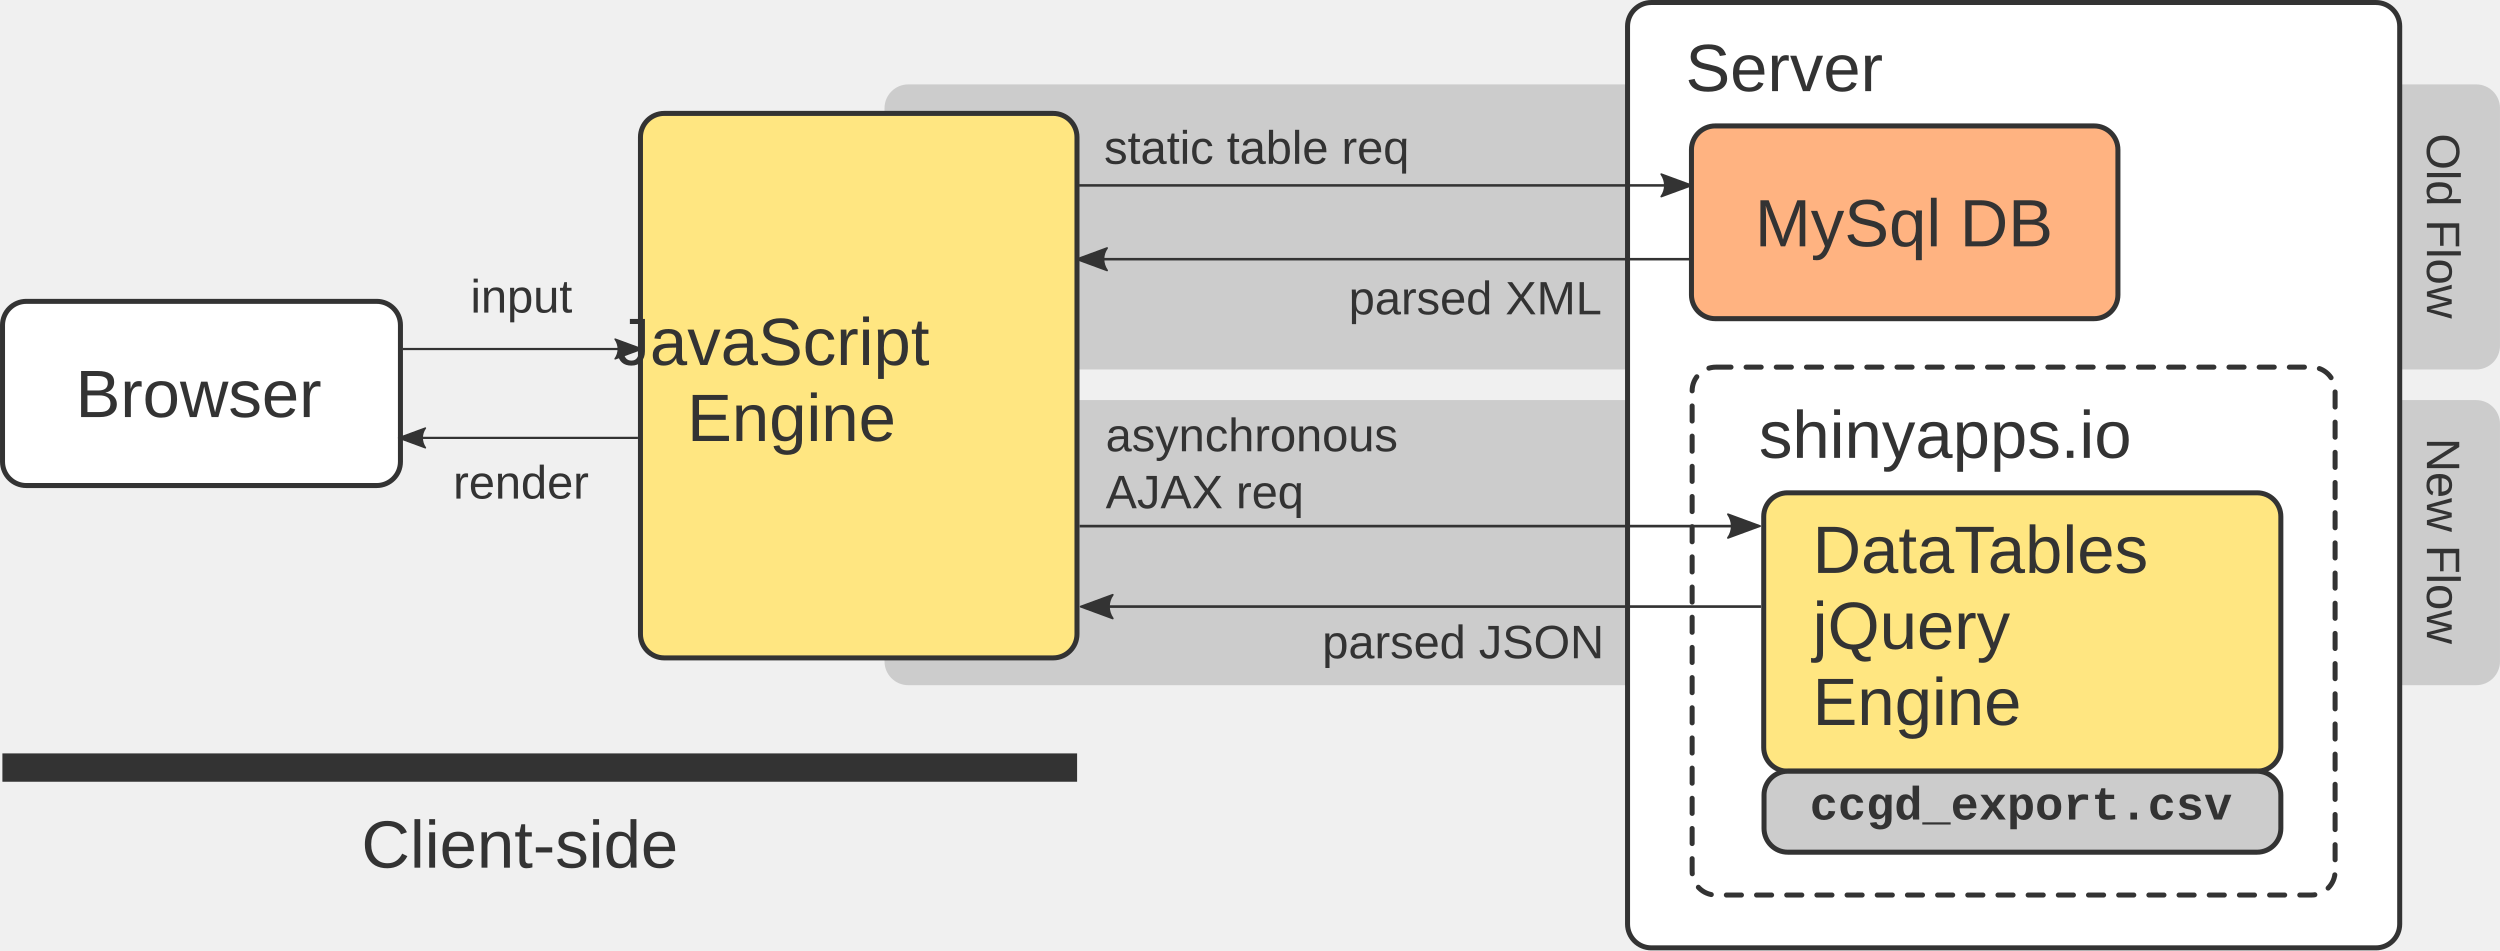
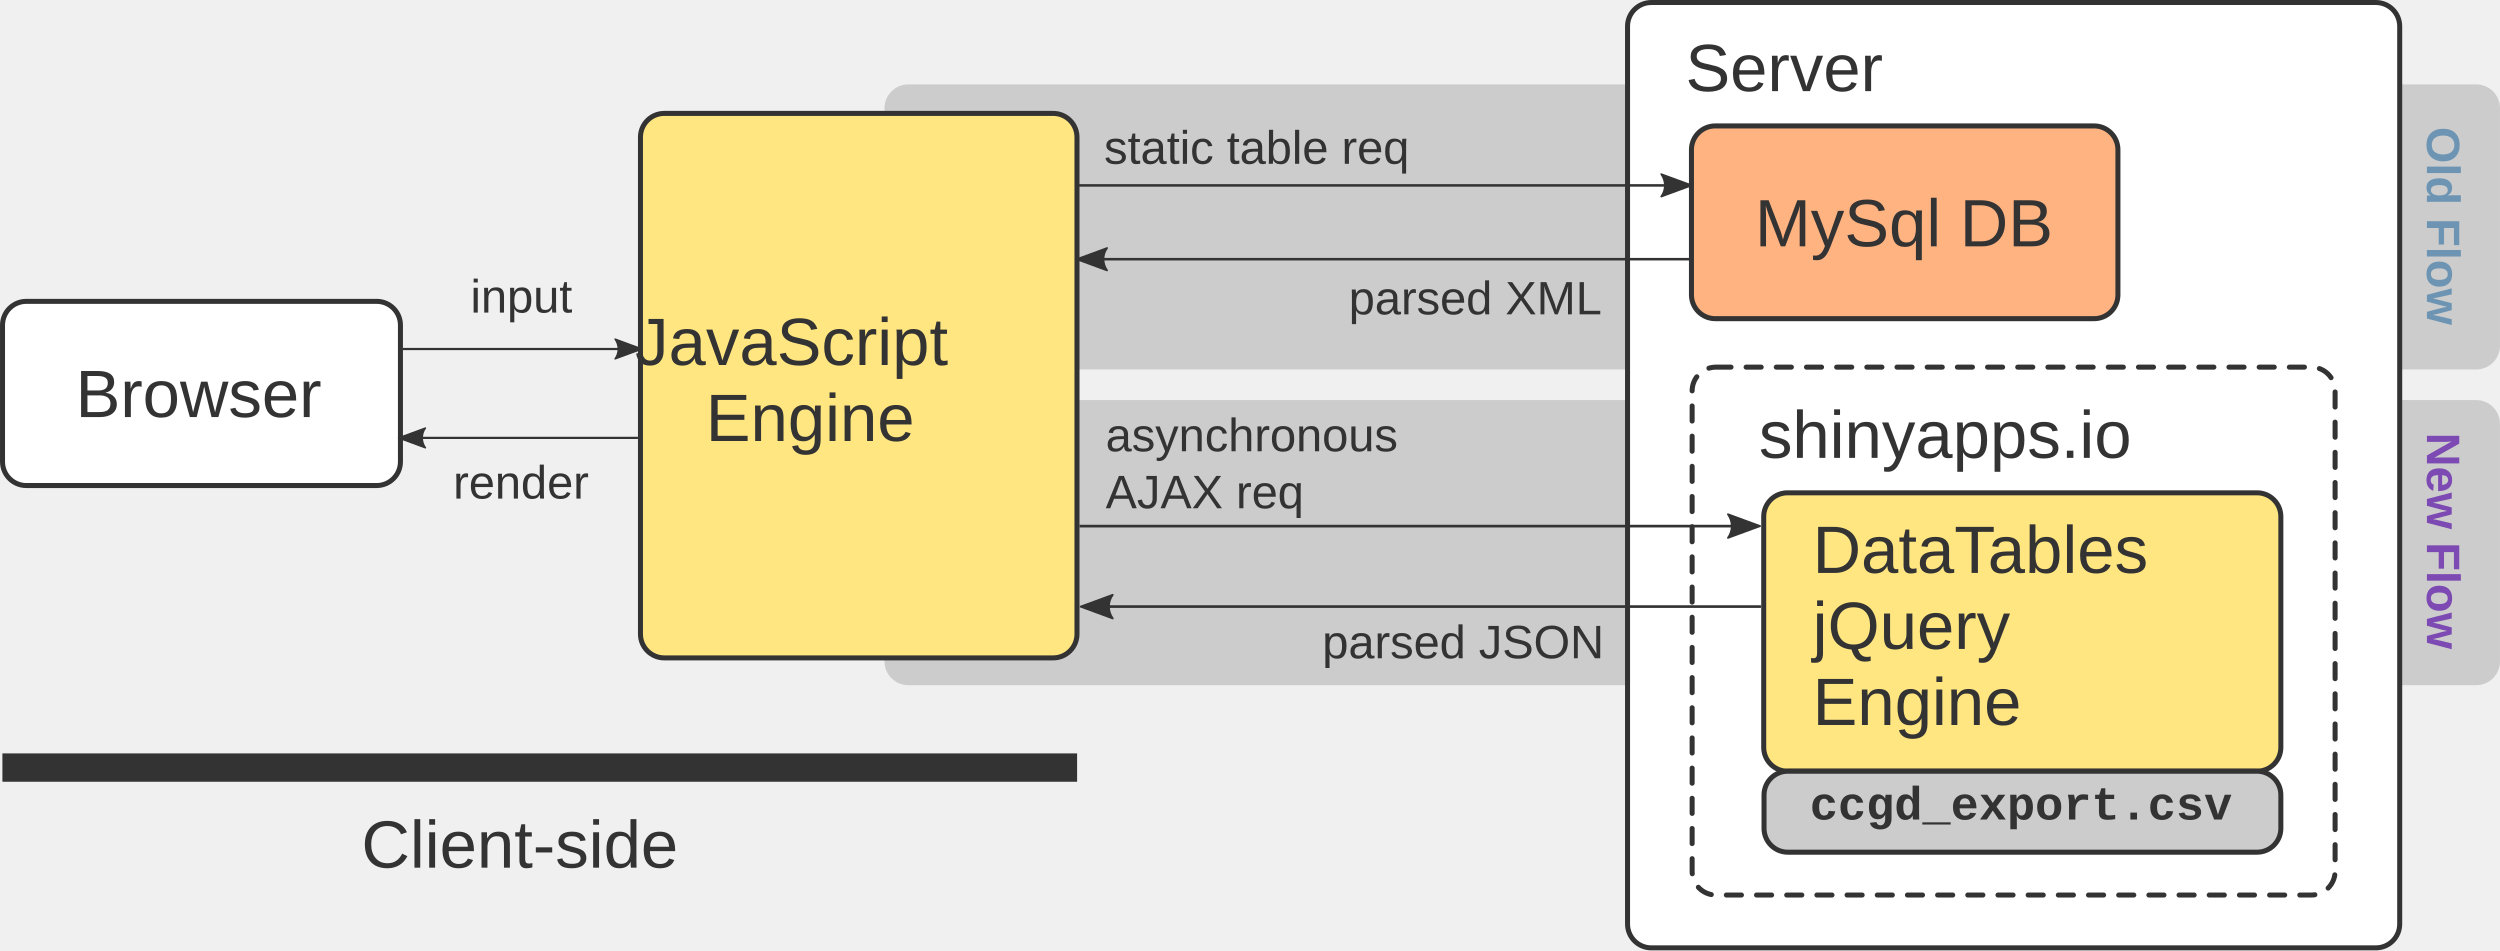
<svg xmlns="http://www.w3.org/2000/svg" width="999.964" height="380.132" viewBox="0 0 264.574 100.577" version="1.1" id="svg8">
  <defs id="defs2">
    <marker style="overflow:visible" id="marker7822" refX="0" refY="0" orient="auto">
      <path transform="matrix(-1.1,0,0,-1.1,-1.1,0)" d="M 8.719,4.034 -2.207,0.016 8.719,-4.002 c -1.745,2.372 -1.735,5.617 -6e-7,8.035 z" style="fill:#333333;fill-opacity:1;fill-rule:evenodd;stroke:#333333;stroke-width:0.625;stroke-linejoin:round;stroke-opacity:1" id="path7820" />
    </marker>
    <marker orient="auto" refY="0" refX="0" id="marker16245" style="overflow:visible">
      <path id="path16243" style="fill:#333333;fill-opacity:1;fill-rule:evenodd;stroke:#333333;stroke-width:0.625;stroke-linejoin:round;stroke-opacity:1" d="M 8.719,4.034 -2.207,0.016 8.719,-4.002 c -1.745,2.372 -1.735,5.617 -6e-7,8.035 z" transform="matrix(-1.1,0,0,-1.1,-1.1,0)" />
    </marker>
    <marker style="overflow:visible" id="marker14705" refX="0" refY="0" orient="auto">
      <path transform="matrix(1.1,0,0,1.1,1.1,0)" d="M 8.719,4.034 -2.207,0.016 8.719,-4.002 c -1.745,2.372 -1.735,5.617 -6e-7,8.035 z" style="fill:#333333;fill-opacity:1;fill-rule:evenodd;stroke:#333333;stroke-width:0.625;stroke-linejoin:round;stroke-opacity:1" id="path14703" />
    </marker>
    <marker style="overflow:visible" id="marker10317" refX="0" refY="0" orient="auto">
      <path transform="matrix(-1.1,0,0,-1.1,-1.1,0)" d="M 8.719,4.034 -2.207,0.016 8.719,-4.002 c -1.745,2.372 -1.735,5.617 -6e-7,8.035 z" style="fill:#000000;fill-opacity:1;fill-rule:evenodd;stroke:#000000;stroke-width:0.625;stroke-linejoin:round;stroke-opacity:1" id="path10315" />
    </marker>
    <marker orient="auto" refY="0" refX="0" id="marker7410" style="overflow:visible">
      <path id="path7408" style="fill:#333333;fill-opacity:1;fill-rule:evenodd;stroke:#333333;stroke-width:0.625;stroke-linejoin:round;stroke-opacity:1" d="M 8.719,4.034 -2.207,0.016 8.719,-4.002 c -1.745,2.372 -1.735,5.617 -6e-7,8.035 z" transform="matrix(1.1,0,0,1.1,1.1,0)" />
    </marker>
    <marker style="overflow:visible" id="marker7381" refX="0" refY="0" orient="auto">
      <path transform="matrix(-1.1,0,0,-1.1,-1.1,0)" d="M 8.719,4.034 -2.207,0.016 8.719,-4.002 c -1.745,2.372 -1.735,5.617 -6e-7,8.035 z" style="fill:#000000;fill-opacity:1;fill-rule:evenodd;stroke:#000000;stroke-width:0.625;stroke-linejoin:round;stroke-opacity:1" id="path7379" />
    </marker>
    <marker style="overflow:visible" id="marker7257" refX="0" refY="0" orient="auto">
      <path transform="matrix(-1.1,0,0,-1.1,-1.1,0)" d="M 8.719,4.034 -2.207,0.016 8.719,-4.002 c -1.745,2.372 -1.735,5.617 -6e-7,8.035 z" style="fill:#333333;fill-opacity:1;fill-rule:evenodd;stroke:#333333;stroke-width:0.625;stroke-linejoin:round;stroke-opacity:1" id="path7255" />
    </marker>
    <marker style="overflow:visible" id="marker7139" refX="0" refY="0" orient="auto">
      <path transform="matrix(-1.1,0,0,-1.1,-1.1,0)" d="M 8.719,4.034 -2.207,0.016 8.719,-4.002 c -1.745,2.372 -1.735,5.617 -6e-7,8.035 z" style="fill:#333333;fill-opacity:1;fill-rule:evenodd;stroke:#333333;stroke-width:0.625;stroke-linejoin:round;stroke-opacity:1" id="path7137" />
    </marker>
    <marker orient="auto" refY="0" refX="0" id="marker6783" style="overflow:visible">
      <path id="path6781" style="fill:#333333;fill-opacity:1;fill-rule:evenodd;stroke:#333333;stroke-width:0.625;stroke-linejoin:round;stroke-opacity:1" d="M 8.719,4.034 -2.207,0.016 8.719,-4.002 c -1.745,2.372 -1.735,5.617 -6e-7,8.035 z" transform="matrix(-1.1,0,0,-1.1,-1.1,0)" />
    </marker>
    <marker orient="auto" refY="0" refX="0" id="marker6641" style="overflow:visible">
      <path id="path6399" style="fill:#333333;fill-opacity:1;fill-rule:evenodd;stroke:#333333;stroke-width:0.625;stroke-linejoin:round;stroke-opacity:1" d="M 8.719,4.034 -2.207,0.016 8.719,-4.002 c -1.745,2.372 -1.735,5.617 -6e-7,8.035 z" transform="matrix(-1.1,0,0,-1.1,-1.1,0)" />
    </marker>
    <marker style="overflow:visible" id="marker29506" refX="0" refY="0" orient="auto">
      <path transform="matrix(-1.1,0,0,-1.1,-1.1,0)" d="M 8.719,4.034 -2.207,0.016 8.719,-4.002 c -1.745,2.372 -1.735,5.617 -6e-7,8.035 z" style="fill:#333333;fill-opacity:1;fill-rule:evenodd;stroke:#333333;stroke-width:0.625;stroke-linejoin:round;stroke-opacity:1" id="path29504" />
    </marker>
    <marker orient="auto" refY="0" refX="0" id="marker29314" style="overflow:visible">
      <path id="path29312" style="fill:#333333;fill-opacity:1;fill-rule:evenodd;stroke:#333333;stroke-width:0.625;stroke-linejoin:round;stroke-opacity:1" d="M 8.719,4.034 -2.207,0.016 8.719,-4.002 c -1.745,2.372 -1.735,5.617 -6e-7,8.035 z" transform="matrix(-1.1,0,0,-1.1,-1.1,0)" />
    </marker>
    <marker orient="auto" refY="0" refX="0" id="Arrow2Lend" style="overflow:visible">
      <path id="path23481" style="fill:#333333;fill-opacity:1;fill-rule:evenodd;stroke:#333333;stroke-width:0.625;stroke-linejoin:round;stroke-opacity:1" d="M 8.719,4.034 -2.207,0.016 8.719,-4.002 c -1.745,2.372 -1.735,5.617 -6e-7,8.035 z" transform="matrix(-1.1,0,0,-1.1,-1.1,0)" />
    </marker>
    <marker style="overflow:visible" id="marker29146" refX="0" refY="0" orient="auto">
      <path transform="matrix(1.1,0,0,1.1,1.1,0)" d="M 8.719,4.034 -2.207,0.016 8.719,-4.002 c -1.745,2.372 -1.735,5.617 -6e-7,8.035 z" style="fill:#333333;fill-opacity:1;fill-rule:evenodd;stroke:#333333;stroke-width:0.625;stroke-linejoin:round;stroke-opacity:1" id="path29144" />
    </marker>
    <marker orient="auto" refY="0" refX="0" id="marker28934" style="overflow:visible">
      <path id="path28932" style="fill:#333333;fill-opacity:1;fill-rule:evenodd;stroke:#333333;stroke-width:0.625;stroke-linejoin:round;stroke-opacity:1" d="M 8.719,4.034 -2.207,0.016 8.719,-4.002 c -1.745,2.372 -1.735,5.617 -6e-7,8.035 z" transform="matrix(1.1,0,0,1.1,1.1,0)" />
    </marker>
    <marker orient="auto" refY="0" refX="0" id="marker26726" style="overflow:visible">
      <path id="path26724" d="M 0,0 5,-5 -12.5,0 5,5 Z" style="fill:#000000;fill-opacity:1;fill-rule:evenodd;stroke:#000000;stroke-width:1pt;stroke-opacity:1" transform="matrix(-0.8,0,0,-0.8,-10,0)" />
    </marker>
    <marker orient="auto" refY="0" refX="0" id="marker23810" style="overflow:visible">
      <path id="path23808" d="M 0,0 5,-5 -12.5,0 5,5 Z" style="fill:#000000;fill-opacity:1;fill-rule:evenodd;stroke:#000000;stroke-width:1pt;stroke-opacity:1" transform="matrix(-0.8,0,0,-0.8,-10,0)" />
    </marker>
    <marker orient="auto" refY="0" refX="0" id="Arrow2Lstart" style="overflow:visible">
      <path id="path23478" style="fill:#333333;fill-opacity:1;fill-rule:evenodd;stroke:#333333;stroke-width:0.625;stroke-linejoin:round;stroke-opacity:1" d="M 8.719,4.034 -2.207,0.016 8.719,-4.002 c -1.745,2.372 -1.735,5.617 -6e-7,8.035 z" transform="matrix(1.1,0,0,1.1,1.1,0)" />
    </marker>
    <marker style="overflow:visible" id="marker2108" refX="0" refY="0" orient="auto">
      <path transform="matrix(-0.8,0,0,-0.8,-10,0)" style="fill:#333333;fill-opacity:1;fill-rule:evenodd;stroke:#333333;stroke-width:1pt;stroke-opacity:1" d="M 0,0 5,-5 -12.5,0 5,5 Z" id="path2106" />
    </marker>
    <marker style="overflow:visible" id="marker2168" refX="0" refY="0" orient="auto">
      <path transform="matrix(-0.8,0,0,-0.8,-10,0)" style="fill:#333333;fill-opacity:1;fill-rule:evenodd;stroke:#333333;stroke-width:1pt;stroke-opacity:1" d="M 0,0 5,-5 -12.5,0 5,5 Z" id="path2166" />
    </marker>
    <marker orient="auto" refY="0" refX="0" id="marker2932" style="overflow:visible">
      <path id="path2930" d="M 0,0 5,-5 -12.5,0 5,5 Z" style="fill:#333333;fill-opacity:1;fill-rule:evenodd;stroke:#333333;stroke-width:1pt;stroke-opacity:1" transform="matrix(-0.8,0,0,-0.8,-10,0)" />
    </marker>
    <marker orient="auto" refY="0" refX="0" id="marker2992" style="overflow:visible">
      <path id="path2990" d="M 0,0 5,-5 -12.5,0 5,5 Z" style="fill:#333333;fill-opacity:1;fill-rule:evenodd;stroke:#333333;stroke-width:1pt;stroke-opacity:1" transform="matrix(-0.8,0,0,-0.8,-10,0)" />
    </marker>
    <marker orient="auto" refY="0" refX="0" id="marker3446" style="overflow:visible">
      <path id="path3444" d="M 0,0 5,-5 -12.5,0 5,5 Z" style="fill:#333333;fill-opacity:1;fill-rule:evenodd;stroke:#333333;stroke-width:1pt;stroke-opacity:1" transform="matrix(-0.8,0,0,-0.8,-10,0)" />
    </marker>
    <marker orient="auto" refY="0" refX="0" id="marker23892-7" style="overflow:visible">
      <path id="path23890-7" d="M 0,0 5,-5 -12.5,0 5,5 Z" style="fill:#000000;fill-opacity:1;fill-rule:evenodd;stroke:#000000;stroke-width:1pt;stroke-opacity:1" transform="matrix(-0.8,0,0,-0.8,-10,0)" />
    </marker>
    <marker style="overflow:visible" id="marker7381-3" refX="0" refY="0" orient="auto">
      <path transform="matrix(-1.1,0,0,-1.1,-1.1,0)" d="M 8.719,4.034 -2.207,0.016 8.719,-4.002 c -1.745,2.372 -1.735,5.617 -6e-7,8.035 z" style="fill:#333333;fill-opacity:1;fill-rule:evenodd;stroke:#333333;stroke-width:0.625;stroke-linejoin:round;stroke-opacity:1" id="path7379-6" />
    </marker>
    <marker style="overflow:visible" id="marker7511-7" refX="0" refY="0" orient="auto">
      <path transform="matrix(-1.1,0,0,-1.1,-1.1,0)" d="M 8.719,4.034 -2.207,0.016 8.719,-4.002 c -1.745,2.372 -1.735,5.617 -6e-7,8.035 z" style="fill:#333333;fill-opacity:1;fill-rule:evenodd;stroke:#333333;stroke-width:0.625;stroke-linejoin:round;stroke-opacity:1" id="path7509-5" />
    </marker>
    <marker style="overflow:visible" id="marker7139-3" refX="0" refY="0" orient="auto">
      <path transform="matrix(-1.1,0,0,-1.1,-1.1,0)" d="M 8.719,4.034 -2.207,0.016 8.719,-4.002 c -1.745,2.372 -1.735,5.617 -6e-7,8.035 z" style="fill:#333333;fill-opacity:1;fill-rule:evenodd;stroke:#333333;stroke-width:0.625;stroke-linejoin:round;stroke-opacity:1" id="path7137-5" />
    </marker>
    <marker orient="auto" refY="0" refX="0" id="marker6641-6" style="overflow:visible">
      <path id="path6399-2" style="fill:#333333;fill-opacity:1;fill-rule:evenodd;stroke:#333333;stroke-width:0.625;stroke-linejoin:round;stroke-opacity:1" d="M 8.719,4.034 -2.207,0.016 8.719,-4.002 c -1.745,2.372 -1.735,5.617 -6e-7,8.035 z" transform="matrix(-1.1,0,0,-1.1,-1.1,0)" />
    </marker>
    <marker style="overflow:visible" id="marker7257-9" refX="0" refY="0" orient="auto">
      <path transform="matrix(-1.1,0,0,-1.1,-1.1,0)" d="M 8.719,4.034 -2.207,0.016 8.719,-4.002 c -1.745,2.372 -1.735,5.617 -6e-7,8.035 z" style="fill:#333333;fill-opacity:1;fill-rule:evenodd;stroke:#333333;stroke-width:0.625;stroke-linejoin:round;stroke-opacity:1" id="path7255-1" />
    </marker>
  </defs>
  <g id="layer1" transform="translate(-0.00469273,511.5293)">
-     <g id="g7334">
-       <rect ry="2.517" y="-502.598" x="93.612" height="30.171" width="170.966" id="rect29701-0" style="opacity:1;fill:#cccccc;fill-opacity:1;stroke:none;stroke-width:0.297;stroke-linecap:round;stroke-linejoin:round;stroke-miterlimit:4;stroke-dasharray:0.891, 0.891;stroke-dashoffset:0;stroke-opacity:1" />
-       <rect ry="2.517" y="-469.187" x="93.612" height="30.171" width="170.966" id="rect29701" style="opacity:1;fill:#cccccc;fill-opacity:1;stroke:none;stroke-width:0.297;stroke-linecap:round;stroke-linejoin:round;stroke-miterlimit:4;stroke-dasharray:0.891, 0.891;stroke-dashoffset:0;stroke-opacity:1" />
-       <rect ry="2.517" y="-511.263" x="172.247" height="100.045" width="81.717" id="rect29442" style="opacity:1;fill:#ffffff;fill-opacity:1;stroke:#333333;stroke-width:0.532;stroke-linecap:round;stroke-linejoin:round;stroke-miterlimit:4;stroke-dasharray:none;stroke-dashoffset:0;stroke-opacity:1" />
-       <rect ry="2.517" y="-498.202" x="179.011" height="20.397" width="45.133" id="rect27646" style="opacity:1;fill:#ffb381;fill-opacity:1;stroke:#333333;stroke-width:0.532;stroke-linecap:round;stroke-linejoin:round;stroke-miterlimit:4;stroke-dasharray:none;stroke-dashoffset:0;stroke-opacity:1" />
-       <text id="text27650" y="-485.464" x="185.732" style="font-style:normal;font-variant:normal;font-weight:normal;font-stretch:normal;font-size:7.096px;line-height:6.652px;font-family:Arial;-inkscape-font-specification:Arial;letter-spacing:0px;word-spacing:0px;fill:#333333;fill-opacity:1;stroke:none;stroke-width:0.266" xml:space="preserve">
-         <tspan style="font-style:normal;font-variant:normal;font-weight:normal;font-stretch:normal;font-size:7.096px;font-family:Arial;-inkscape-font-specification:Arial;fill:#333333;stroke-width:0.266" y="-485.464" x="185.732" id="tspan27648">MySql DB</tspan>
+     <rect style="opacity:1;fill:#cccccc;fill-opacity:1;stroke:none;stroke-width:0.297;stroke-linecap:round;stroke-linejoin:round;stroke-miterlimit:4;stroke-dasharray:0.891, 0.891;stroke-dashoffset:0;stroke-opacity:1" id="rect29701-0" width="170.966" height="30.171" x="93.612" y="-502.598" ry="2.517" />
+     <rect style="opacity:1;fill:#cccccc;fill-opacity:1;stroke:none;stroke-width:0.297;stroke-linecap:round;stroke-linejoin:round;stroke-miterlimit:4;stroke-dasharray:0.891, 0.891;stroke-dashoffset:0;stroke-opacity:1" id="rect29701" width="170.966" height="30.171" x="93.612" y="-469.187" ry="2.517" />
+     <rect style="opacity:1;fill:#ffffff;fill-opacity:1;stroke:#333333;stroke-width:0.532;stroke-linecap:round;stroke-linejoin:round;stroke-miterlimit:4;stroke-dasharray:none;stroke-dashoffset:0;stroke-opacity:1" id="rect29442" width="81.717" height="100.045" x="172.247" y="-511.263" ry="2.517" />
+     <rect style="opacity:1;fill:#ffb381;fill-opacity:1;stroke:#333333;stroke-width:0.532;stroke-linecap:round;stroke-linejoin:round;stroke-miterlimit:4;stroke-dasharray:none;stroke-dashoffset:0;stroke-opacity:1" id="rect27646" width="45.133" height="20.397" x="179.011" y="-498.202" ry="2.517" />
+     <text xml:space="preserve" style="font-style:normal;font-variant:normal;font-weight:normal;font-stretch:normal;font-size:7.096px;line-height:6.652px;font-family:Arial;-inkscape-font-specification:Arial;letter-spacing:0px;word-spacing:0px;fill:#333333;fill-opacity:1;stroke:none;stroke-width:0.266" x="185.732" y="-485.464" id="text27650">
+       <tspan id="tspan27648" x="185.732" y="-485.464" style="font-style:normal;font-variant:normal;font-weight:normal;font-stretch:normal;font-size:7.096px;font-family:Arial;-inkscape-font-specification:Arial;fill:#333333;stroke-width:0.266">MySql DB</tspan>
+     </text>
+     <rect style="opacity:1;fill:#ffffff;fill-opacity:1;stroke:#333333;stroke-width:0.532;stroke-linecap:round;stroke-linejoin:round;stroke-miterlimit:4;stroke-dasharray:1.597, 1.597;stroke-dashoffset:0;stroke-opacity:1" id="rect27656" width="68.045" height="55.867" x="179.083" y="-472.675" ry="2.517" />
+     <text xml:space="preserve" style="font-style:normal;font-variant:normal;font-weight:normal;font-stretch:normal;font-size:7.096px;line-height:6.652px;font-family:Arial;-inkscape-font-specification:Arial;letter-spacing:0px;word-spacing:0px;fill:#333333;fill-opacity:1;stroke:none;stroke-width:0.266" x="186.147" y="-463.071" id="text27668">
+       <tspan id="tspan27666" x="186.147" y="-463.071" style="font-style:normal;font-variant:normal;font-weight:normal;font-stretch:normal;font-size:7.096px;font-family:Arial;-inkscape-font-specification:Arial;fill:#333333;stroke-width:0.266">shinyapps.io</tspan>
+     </text>
+     <rect style="opacity:1;fill:#ffe681;fill-opacity:1;stroke:#333333;stroke-width:0.532;stroke-linecap:round;stroke-linejoin:round;stroke-miterlimit:4;stroke-dasharray:none;stroke-dashoffset:0;stroke-opacity:1" id="rect27658" width="54.728" height="29.462" x="186.658" y="-459.375" ry="2.517" />
+     <text xml:space="preserve" style="font-style:normal;font-variant:normal;font-weight:normal;font-stretch:normal;font-size:7.096px;line-height:8.045px;font-family:Arial;-inkscape-font-specification:Arial;letter-spacing:0px;word-spacing:0px;fill:#333333;fill-opacity:1;stroke:none;stroke-width:0.266" x="191.841" y="-450.896" id="text27676">
+       <tspan id="tspan27674" x="191.841" y="-450.896" style="font-style:normal;font-variant:normal;font-weight:normal;font-stretch:normal;font-size:7.096px;line-height:8.045px;font-family:Arial;-inkscape-font-specification:Arial;fill:#333333;stroke-width:0.266">DataTables</tspan>
+       <tspan x="191.841" y="-442.851" style="font-style:normal;font-variant:normal;font-weight:normal;font-stretch:normal;font-size:7.096px;line-height:8.045px;font-family:Arial;-inkscape-font-specification:Arial;fill:#333333;stroke-width:0.266" id="tspan27678">jQuery</tspan>
+       <tspan x="191.841" y="-434.805" style="font-style:normal;font-variant:normal;font-weight:normal;font-stretch:normal;font-size:7.096px;line-height:8.045px;font-family:Arial;-inkscape-font-specification:Arial;fill:#333333;stroke-width:0.266" id="tspan27680">Engine</tspan>
+     </text>
+     <rect style="opacity:1;fill:#ffe681;fill-opacity:1;stroke:#333333;stroke-width:0.532;stroke-linecap:round;stroke-linejoin:round;stroke-miterlimit:4;stroke-dasharray:none;stroke-dashoffset:0;stroke-opacity:1" id="rect27652" width="46.197" height="57.622" x="67.784" y="-499.527" ry="2.517" />
+     <text xml:space="preserve" style="font-style:normal;font-variant:normal;font-weight:normal;font-stretch:normal;font-size:7.096px;line-height:8.045px;font-family:Arial;-inkscape-font-specification:Arial;text-align:center;letter-spacing:0px;word-spacing:0px;text-anchor:middle;fill:#333333;fill-opacity:1;stroke:none;stroke-width:0.266" x="90.678" y="-472.902" id="text27662">
+       <tspan id="tspan27660" x="90.678" y="-472.902" style="font-style:normal;font-variant:normal;font-weight:normal;font-stretch:normal;font-size:7.096px;line-height:8.045px;font-family:Arial;-inkscape-font-specification:Arial;text-align:center;text-anchor:middle;fill:#333333;stroke-width:0.266">JavaScript</tspan>
+       <tspan x="90.678" y="-464.857" style="font-style:normal;font-variant:normal;font-weight:normal;font-stretch:normal;font-size:7.096px;line-height:8.045px;font-family:Arial;-inkscape-font-specification:Arial;text-align:center;text-anchor:middle;fill:#333333;stroke-width:0.266" id="tspan27664">Engine</tspan>
+     </text>
+     <rect style="opacity:1;fill:#ffffff;fill-opacity:1;stroke:#333333;stroke-width:0.532;stroke-linecap:round;stroke-linejoin:round;stroke-miterlimit:4;stroke-dasharray:none;stroke-dashoffset:0;stroke-opacity:1" id="rect27654" width="42.112" height="19.492" x="0.271" y="-479.637" ry="2.517" />
+     <text xml:space="preserve" style="font-style:normal;font-variant:normal;font-weight:normal;font-stretch:normal;font-size:7.096px;line-height:6.652px;font-family:Arial;-inkscape-font-specification:Arial;letter-spacing:0px;word-spacing:0px;fill:#333333;fill-opacity:1;stroke:none;stroke-width:0.266" x="8.007" y="-467.393" id="text27684">
+       <tspan id="tspan27682" x="8.007" y="-467.393" style="font-style:normal;font-variant:normal;font-weight:normal;font-stretch:normal;font-size:7.096px;font-family:Arial;-inkscape-font-specification:Arial;fill:#333333;stroke-width:0.266">Browser</tspan>
+     </text>
+     <g id="g30480" transform="matrix(1.005683,0,0,1.005683,-6.28559,-626.8161)">
+       <text id="text23974-9-0" y="131.873" x="122.443" style="font-style:normal;font-variant:normal;font-weight:normal;font-stretch:normal;font-size:4.939px;line-height:3.175px;font-family:Arial;-inkscape-font-specification:Arial;letter-spacing:0px;word-spacing:0px;fill:#333333;fill-opacity:1;stroke:none;stroke-width:0.127" xml:space="preserve">
+         <tspan style="font-style:normal;font-variant:normal;font-weight:normal;font-stretch:normal;font-size:4.939px;font-family:Arial;-inkscape-font-specification:Arial;fill:#333333;stroke-width:0.127" y="131.873" x="122.443" id="tspan23972-1-7">static table req</tspan>
      </text>
-       <rect ry="2.517" y="-472.675" x="179.083" height="55.867" width="68.045" id="rect27656" style="opacity:1;fill:#ffffff;fill-opacity:1;stroke:#333333;stroke-width:0.532;stroke-linecap:round;stroke-linejoin:round;stroke-miterlimit:4;stroke-dasharray:1.597, 1.597;stroke-dashoffset:0;stroke-opacity:1" />
-       <text id="text27668" y="-463.071" x="186.147" style="font-style:normal;font-variant:normal;font-weight:normal;font-stretch:normal;font-size:7.096px;line-height:6.652px;font-family:Arial;-inkscape-font-specification:Arial;letter-spacing:0px;word-spacing:0px;fill:#333333;fill-opacity:1;stroke:none;stroke-width:0.266" xml:space="preserve">
-         <tspan style="font-style:normal;font-variant:normal;font-weight:normal;font-stretch:normal;font-size:7.096px;font-family:Arial;-inkscape-font-specification:Arial;fill:#333333;stroke-width:0.266" y="-463.071" x="186.147" id="tspan27666">shinyapps.io</tspan>
+       <text id="text26312-3" y="147.714" x="148.19" style="font-style:normal;font-variant:normal;font-weight:normal;font-stretch:normal;font-size:4.939px;line-height:3.175px;font-family:Arial;-inkscape-font-specification:Arial;letter-spacing:0px;word-spacing:0px;fill:#333333;fill-opacity:1;stroke:none;stroke-width:0.127" xml:space="preserve">
+         <tspan style="font-style:normal;font-variant:normal;font-weight:normal;font-stretch:normal;font-size:4.939px;font-family:Arial;-inkscape-font-specification:Arial;fill:#333333;stroke-width:0.127" y="147.714" x="148.19" id="tspan26310-1">parsed XML</tspan>
      </text>
-       <rect ry="2.517" y="-459.375" x="186.658" height="29.462" width="54.728" id="rect27658" style="opacity:1;fill:#ffe681;fill-opacity:1;stroke:#333333;stroke-width:0.532;stroke-linecap:round;stroke-linejoin:round;stroke-miterlimit:4;stroke-dasharray:none;stroke-dashoffset:0;stroke-opacity:1" />
-       <text id="text27676" y="-450.896" x="191.841" style="font-style:normal;font-variant:normal;font-weight:normal;font-stretch:normal;font-size:7.096px;line-height:8.045px;font-family:Arial;-inkscape-font-specification:Arial;letter-spacing:0px;word-spacing:0px;fill:#333333;fill-opacity:1;stroke:none;stroke-width:0.266" xml:space="preserve">
-         <tspan style="font-style:normal;font-variant:normal;font-weight:normal;font-stretch:normal;font-size:7.096px;line-height:8.045px;font-family:Arial;-inkscape-font-specification:Arial;fill:#333333;stroke-width:0.266" y="-450.896" x="191.841" id="tspan27674">DataTables</tspan>
-         <tspan id="tspan27678" style="font-style:normal;font-variant:normal;font-weight:normal;font-stretch:normal;font-size:7.096px;line-height:8.045px;font-family:Arial;-inkscape-font-specification:Arial;fill:#333333;stroke-width:0.266" y="-442.851" x="191.841">jQuery</tspan>
-         <tspan id="tspan27680" style="font-style:normal;font-variant:normal;font-weight:normal;font-stretch:normal;font-size:7.096px;line-height:8.045px;font-family:Arial;-inkscape-font-specification:Arial;fill:#333333;stroke-width:0.266" y="-434.805" x="191.841">Engine</tspan>
-       </text>
-       <rect ry="2.517" y="-499.527" x="67.784" height="57.622" width="46.197" id="rect27652" style="opacity:1;fill:#ffe681;fill-opacity:1;stroke:#333333;stroke-width:0.532;stroke-linecap:round;stroke-linejoin:round;stroke-miterlimit:4;stroke-dasharray:none;stroke-dashoffset:0;stroke-opacity:1" />
-       <text id="text27662" y="-472.902" x="90.678" style="font-style:normal;font-variant:normal;font-weight:normal;font-stretch:normal;font-size:7.096px;line-height:8.045px;font-family:Arial;-inkscape-font-specification:Arial;text-align:center;letter-spacing:0px;word-spacing:0px;text-anchor:middle;fill:#333333;fill-opacity:1;stroke:none;stroke-width:0.266" xml:space="preserve">
-         <tspan style="font-style:normal;font-variant:normal;font-weight:normal;font-stretch:normal;font-size:7.096px;line-height:8.045px;font-family:Arial;-inkscape-font-specification:Arial;text-align:center;text-anchor:middle;fill:#333333;stroke-width:0.266" y="-472.902" x="90.678" id="tspan27660">JavaScript</tspan>
-         <tspan id="tspan27664" style="font-style:normal;font-variant:normal;font-weight:normal;font-stretch:normal;font-size:7.096px;line-height:8.045px;font-family:Arial;-inkscape-font-specification:Arial;text-align:center;text-anchor:middle;fill:#333333;stroke-width:0.266" y="-464.857" x="90.678">Engine</tspan>
-       </text>
-       <rect ry="2.517" y="-479.637" x="0.271" height="19.492" width="42.112" id="rect27654" style="opacity:1;fill:#ffffff;fill-opacity:1;stroke:#333333;stroke-width:0.532;stroke-linecap:round;stroke-linejoin:round;stroke-miterlimit:4;stroke-dasharray:none;stroke-dashoffset:0;stroke-opacity:1" />
-       <text id="text27684" y="-467.393" x="8.007" style="font-style:normal;font-variant:normal;font-weight:normal;font-stretch:normal;font-size:7.096px;line-height:6.652px;font-family:Arial;-inkscape-font-specification:Arial;letter-spacing:0px;word-spacing:0px;fill:#333333;fill-opacity:1;stroke:none;stroke-width:0.266" xml:space="preserve">
-         <tspan style="font-style:normal;font-variant:normal;font-weight:normal;font-stretch:normal;font-size:7.096px;font-family:Arial;-inkscape-font-specification:Arial;fill:#333333;stroke-width:0.266" y="-467.393" x="8.007" id="tspan27682">Browser</tspan>
-       </text>
-       <g transform="matrix(1.005683,0,0,1.005683,-6.28559,-626.8161)" id="g30480">
-         <text xml:space="preserve" style="font-style:normal;font-variant:normal;font-weight:normal;font-stretch:normal;font-size:4.939px;line-height:3.175px;font-family:Arial;-inkscape-font-specification:Arial;letter-spacing:0px;word-spacing:0px;fill:#333333;fill-opacity:1;stroke:none;stroke-width:0.127" x="122.443" y="131.873" id="text23974-9-0">
-           <tspan id="tspan23972-1-7" x="122.443" y="131.873" style="font-style:normal;font-variant:normal;font-weight:normal;font-stretch:normal;font-size:4.939px;font-family:Arial;-inkscape-font-specification:Arial;fill:#333333;stroke-width:0.127">static table req</tspan>
-         </text>
-         <text xml:space="preserve" style="font-style:normal;font-variant:normal;font-weight:normal;font-stretch:normal;font-size:4.939px;line-height:3.175px;font-family:Arial;-inkscape-font-specification:Arial;letter-spacing:0px;word-spacing:0px;fill:#333333;fill-opacity:1;stroke:none;stroke-width:0.127" x="148.19" y="147.714" id="text26312-3">
-           <tspan id="tspan26310-1" x="148.19" y="147.714" style="font-style:normal;font-variant:normal;font-weight:normal;font-stretch:normal;font-size:4.939px;font-family:Arial;-inkscape-font-specification:Arial;fill:#333333;stroke-width:0.127">parsed XML</tspan>
-         </text>
-         <path style="fill:none;stroke:#333333;stroke-width:0.267px;stroke-linecap:butt;stroke-linejoin:miter;stroke-opacity:1;marker-end:url(#Arrow2Lend)" d="M 184.023,141.91 H 119.903" id="path28707" />
-         <path style="fill:none;stroke:#333333;stroke-width:0.267px;stroke-linecap:butt;stroke-linejoin:miter;stroke-opacity:1;marker-start:url(#marker28934)" d="M 183.924,134.146 H 119.804" id="path28707-7" />
-       </g>
-       <text id="text23982-1" y="-463.771" x="117.012" style="font-style:normal;font-variant:normal;font-weight:normal;font-stretch:normal;font-size:4.967px;line-height:3.193px;font-family:Arial;-inkscape-font-specification:Arial;text-align:start;letter-spacing:0px;word-spacing:0px;text-anchor:start;fill:#333333;fill-opacity:1;stroke:none;stroke-width:0.128" xml:space="preserve">
-         <tspan style="font-style:normal;font-variant:normal;font-weight:normal;font-stretch:normal;font-size:4.967px;line-height:6.034px;font-family:Arial;-inkscape-font-specification:Arial;text-align:start;text-anchor:start;fill:#333333;stroke-width:0.128" y="-463.771" x="117.012" id="tspan23980-9">asynchronous</tspan>
-         <tspan id="tspan28674" style="font-style:normal;font-variant:normal;font-weight:normal;font-stretch:normal;font-size:4.967px;line-height:6.034px;font-family:Arial;-inkscape-font-specification:Arial;text-align:start;text-anchor:start;fill:#333333;stroke-width:0.128" y="-457.737" x="117.012">AJAX req</tspan>
-       </text>
-       <text id="text23986-0" y="-441.864" x="139.943" style="font-style:normal;font-variant:normal;font-weight:normal;font-stretch:normal;font-size:4.967px;line-height:3.193px;font-family:Arial;-inkscape-font-specification:Arial;letter-spacing:0px;word-spacing:0px;fill:#333333;fill-opacity:1;stroke:none;stroke-width:0.128" xml:space="preserve">
-         <tspan id="tspan23988-5" style="font-style:normal;font-variant:normal;font-weight:normal;font-stretch:normal;font-size:4.967px;font-family:Arial;-inkscape-font-specification:Arial;fill:#333333;stroke-width:0.128" y="-441.864" x="139.943">parsed JSON</tspan>
-       </text>
-       <path id="path28707-74" d="M 185.898,-455.85 H 114.247" style="fill:none;stroke:#333333;stroke-width:0.283px;stroke-linecap:butt;stroke-linejoin:miter;stroke-opacity:1;marker-start:url(#Arrow2Lstart)" />
-       <path id="path28707-0" d="M 186.366,-447.335 H 114.74" style="fill:none;stroke:#333333;stroke-width:0.283px;stroke-linecap:butt;stroke-linejoin:miter;stroke-opacity:1;marker-end:url(#marker29314)" />
-       <path id="path29475" d="M 42.649,-474.593 H 67.625" style="fill:none;stroke:#333333;stroke-width:0.236px;stroke-linecap:butt;stroke-linejoin:miter;stroke-opacity:1;marker-end:url(#marker29506)" />
-       <path id="path29475-6" d="M 42.5,-465.188 H 67.518" style="fill:none;stroke:#333333;stroke-width:0.236px;stroke-linecap:butt;stroke-linejoin:miter;stroke-opacity:1;marker-start:url(#marker29146)" />
-       <text id="text29642" y="-478.449" x="49.802" style="font-style:normal;font-variant:normal;font-weight:normal;font-stretch:normal;font-size:4.967px;line-height:6.652px;font-family:Arial;-inkscape-font-specification:Arial;letter-spacing:0px;word-spacing:0px;fill:#333333;fill-opacity:1;stroke:none;stroke-width:0.266" xml:space="preserve">
-         <tspan style="font-style:normal;font-variant:normal;font-weight:normal;font-stretch:normal;font-size:4.967px;font-family:Arial;-inkscape-font-specification:Arial;fill:#333333;stroke-width:0.266" y="-478.449" x="49.802" id="tspan29640">input</tspan>
-       </text>
-       <text id="text29646" y="-458.764" x="47.96" style="font-style:normal;font-variant:normal;font-weight:normal;font-stretch:normal;font-size:4.967px;line-height:6.652px;font-family:Arial;-inkscape-font-specification:Arial;letter-spacing:0px;word-spacing:0px;fill:#333333;fill-opacity:1;stroke:none;stroke-width:0.266" xml:space="preserve">
-         <tspan style="font-style:normal;font-variant:normal;font-weight:normal;font-stretch:normal;font-size:4.967px;font-family:Arial;-inkscape-font-specification:Arial;fill:#333333;stroke-width:0.266" y="-458.764" x="47.96" id="tspan29644">render</tspan>
-       </text>
-       <rect ry="0" y="-431.797" x="0.258" height="3" width="113.736" id="rect7766" style="opacity:1;fill:#333333;fill-opacity:1;stroke:none;stroke-width:0.411;stroke-linecap:round;stroke-linejoin:round;stroke-miterlimit:10;stroke-dasharray:none;stroke-dashoffset:0;stroke-opacity:1" />
-       <text id="text29695" y="-419.705" x="38.258" style="font-style:normal;font-variant:normal;font-weight:normal;font-stretch:normal;font-size:7.096px;line-height:6.652px;font-family:Arial;-inkscape-font-specification:Arial;letter-spacing:0px;word-spacing:0px;fill:#333333;fill-opacity:1;stroke:none;stroke-width:0.266" xml:space="preserve">
-         <tspan style="font-style:normal;font-variant:normal;font-weight:normal;font-stretch:normal;font-size:7.096px;font-family:Arial;-inkscape-font-specification:Arial;fill:#333333;stroke-width:0.266" y="-419.705" x="38.258" id="tspan29693">Client-side</tspan>
-       </text>
-       <text id="text29699" y="-501.883" x="178.379" style="font-style:normal;font-variant:normal;font-weight:normal;font-stretch:normal;font-size:7.096px;line-height:6.652px;font-family:Arial;-inkscape-font-specification:Arial;letter-spacing:0px;word-spacing:0px;fill:#333333;fill-opacity:1;stroke:none;stroke-width:0.266" xml:space="preserve">
-         <tspan style="font-style:normal;font-variant:normal;font-weight:normal;font-stretch:normal;font-size:7.096px;font-family:Arial;-inkscape-font-specification:Arial;fill:#333333;stroke-width:0.266" y="-501.883" x="178.379" id="tspan29697">Server</tspan>
-       </text>
-       <text transform="rotate(90)" id="text30505" y="-256.842" x="-497.411" style="font-style:normal;font-variant:normal;font-weight:normal;font-stretch:normal;font-size:4.967px;line-height:6.652px;font-family:Arial;-inkscape-font-specification:Arial;letter-spacing:0px;word-spacing:0px;fill:#333333;fill-opacity:1;stroke:none;stroke-width:0.266" xml:space="preserve">
-         <tspan style="font-style:normal;font-variant:normal;font-weight:normal;font-stretch:normal;font-size:4.967px;font-family:Arial;-inkscape-font-specification:Arial;fill:#333333;stroke-width:0.266" y="-256.842" x="-497.411" id="tspan30503">Old Flow</tspan>
-       </text>
-       <text transform="rotate(90)" id="text30509" y="-256.842" x="-465.173" style="font-style:normal;font-variant:normal;font-weight:normal;font-stretch:normal;font-size:4.967px;line-height:6.652px;font-family:Arial;-inkscape-font-specification:Arial;letter-spacing:0px;word-spacing:0px;fill:#333333;fill-opacity:1;stroke:none;stroke-width:0.266" xml:space="preserve">
-         <tspan style="font-style:normal;font-variant:normal;font-weight:normal;font-stretch:normal;font-size:4.967px;font-family:Arial;-inkscape-font-specification:Arial;fill:#333333;stroke-width:0.266" y="-256.842" x="-465.173" id="tspan30507">New Flow</tspan>
-       </text>
-       <rect ry="2.517" y="-429.912" x="186.691" height="8.57" width="54.695" id="rect30759" style="opacity:1;fill:#cccccc;fill-opacity:1;stroke:#333333;stroke-width:0.532;stroke-linecap:round;stroke-linejoin:round;stroke-miterlimit:4;stroke-dasharray:none;stroke-dashoffset:0;stroke-opacity:1" />
-       <text id="text30757" y="-424.8" x="191.535" style="font-style:normal;font-variant:normal;font-weight:bold;font-stretch:normal;font-size:4.967px;line-height:6.652px;font-family:'Courier New';-inkscape-font-specification:'Courier New Bold';letter-spacing:0px;word-spacing:0px;fill:#333333;fill-opacity:1;stroke:none;stroke-width:0.266" xml:space="preserve">
-         <tspan style="font-style:normal;font-variant:normal;font-weight:bold;font-stretch:normal;font-size:4.967px;font-family:'Courier New';-inkscape-font-specification:'Courier New Bold';fill:#333333;stroke-width:0.266" y="-424.8" x="191.535" id="tspan30755">ccgd_export.csv</tspan>
-       </text>
+       <path id="path28707" d="M 184.023,141.91 H 119.903" style="fill:none;stroke:#333333;stroke-width:0.267px;stroke-linecap:butt;stroke-linejoin:miter;stroke-opacity:1;marker-end:url(#Arrow2Lend)" />
+       <path id="path28707-7" d="M 183.924,134.146 H 119.804" style="fill:none;stroke:#333333;stroke-width:0.267px;stroke-linecap:butt;stroke-linejoin:miter;stroke-opacity:1;marker-start:url(#marker28934)" />
    </g>
+     <text xml:space="preserve" style="font-style:normal;font-variant:normal;font-weight:normal;font-stretch:normal;font-size:4.967px;line-height:3.193px;font-family:Arial;-inkscape-font-specification:Arial;text-align:start;letter-spacing:0px;word-spacing:0px;text-anchor:start;fill:#333333;fill-opacity:1;stroke:none;stroke-width:0.128" x="117.012" y="-463.771" id="text23982-1">
+       <tspan id="tspan23980-9" x="117.012" y="-463.771" style="font-style:normal;font-variant:normal;font-weight:normal;font-stretch:normal;font-size:4.967px;line-height:6.034px;font-family:Arial;-inkscape-font-specification:Arial;text-align:start;text-anchor:start;fill:#333333;stroke-width:0.128">asynchronous</tspan>
+       <tspan x="117.012" y="-457.737" style="font-style:normal;font-variant:normal;font-weight:normal;font-stretch:normal;font-size:4.967px;line-height:6.034px;font-family:Arial;-inkscape-font-specification:Arial;text-align:start;text-anchor:start;fill:#333333;stroke-width:0.128" id="tspan28674">AJAX req</tspan>
+     </text>
+     <text xml:space="preserve" style="font-style:normal;font-variant:normal;font-weight:normal;font-stretch:normal;font-size:4.967px;line-height:3.193px;font-family:Arial;-inkscape-font-specification:Arial;letter-spacing:0px;word-spacing:0px;fill:#333333;fill-opacity:1;stroke:none;stroke-width:0.128" x="139.943" y="-441.864" id="text23986-0">
+       <tspan x="139.943" y="-441.864" style="font-style:normal;font-variant:normal;font-weight:normal;font-stretch:normal;font-size:4.967px;font-family:Arial;-inkscape-font-specification:Arial;fill:#333333;stroke-width:0.128" id="tspan23988-5">parsed JSON</tspan>
+     </text>
+     <path style="fill:none;stroke:#333333;stroke-width:0.283px;stroke-linecap:butt;stroke-linejoin:miter;stroke-opacity:1;marker-start:url(#Arrow2Lstart)" d="M 185.898,-455.85 H 114.247" id="path28707-74" />
+     <path style="fill:none;stroke:#333333;stroke-width:0.283px;stroke-linecap:butt;stroke-linejoin:miter;stroke-opacity:1;marker-end:url(#marker29314)" d="M 186.366,-447.335 H 114.74" id="path28707-0" />
+     <path style="fill:none;stroke:#333333;stroke-width:0.236px;stroke-linecap:butt;stroke-linejoin:miter;stroke-opacity:1;marker-end:url(#marker29506)" d="M 42.649,-474.593 H 67.625" id="path29475" />
+     <path style="fill:none;stroke:#333333;stroke-width:0.236px;stroke-linecap:butt;stroke-linejoin:miter;stroke-opacity:1;marker-start:url(#marker29146)" d="M 42.5,-465.188 H 67.518" id="path29475-6" />
+     <text xml:space="preserve" style="font-style:normal;font-variant:normal;font-weight:normal;font-stretch:normal;font-size:4.967px;line-height:6.652px;font-family:Arial;-inkscape-font-specification:Arial;letter-spacing:0px;word-spacing:0px;fill:#333333;fill-opacity:1;stroke:none;stroke-width:0.266" x="49.802" y="-478.449" id="text29642">
+       <tspan id="tspan29640" x="49.802" y="-478.449" style="font-style:normal;font-variant:normal;font-weight:normal;font-stretch:normal;font-size:4.967px;font-family:Arial;-inkscape-font-specification:Arial;fill:#333333;stroke-width:0.266">input</tspan>
+     </text>
+     <text xml:space="preserve" style="font-style:normal;font-variant:normal;font-weight:normal;font-stretch:normal;font-size:4.967px;line-height:6.652px;font-family:Arial;-inkscape-font-specification:Arial;letter-spacing:0px;word-spacing:0px;fill:#333333;fill-opacity:1;stroke:none;stroke-width:0.266" x="47.96" y="-458.764" id="text29646">
+       <tspan id="tspan29644" x="47.96" y="-458.764" style="font-style:normal;font-variant:normal;font-weight:normal;font-stretch:normal;font-size:4.967px;font-family:Arial;-inkscape-font-specification:Arial;fill:#333333;stroke-width:0.266">render</tspan>
+     </text>
+     <rect style="opacity:1;fill:#333333;fill-opacity:1;stroke:none;stroke-width:0.411;stroke-linecap:round;stroke-linejoin:round;stroke-miterlimit:10;stroke-dasharray:none;stroke-dashoffset:0;stroke-opacity:1" id="rect7766" width="113.736" height="3" x="0.258" y="-431.797" ry="0" />
+     <text xml:space="preserve" style="font-style:normal;font-variant:normal;font-weight:normal;font-stretch:normal;font-size:7.096px;line-height:6.652px;font-family:Arial;-inkscape-font-specification:Arial;letter-spacing:0px;word-spacing:0px;fill:#333333;fill-opacity:1;stroke:none;stroke-width:0.266" x="38.258" y="-419.705" id="text29695">
+       <tspan id="tspan29693" x="38.258" y="-419.705" style="font-style:normal;font-variant:normal;font-weight:normal;font-stretch:normal;font-size:7.096px;font-family:Arial;-inkscape-font-specification:Arial;fill:#333333;stroke-width:0.266">Client-side</tspan>
+     </text>
+     <text xml:space="preserve" style="font-style:normal;font-variant:normal;font-weight:normal;font-stretch:normal;font-size:7.096px;line-height:6.652px;font-family:Arial;-inkscape-font-specification:Arial;letter-spacing:0px;word-spacing:0px;fill:#333333;fill-opacity:1;stroke:none;stroke-width:0.266" x="178.379" y="-501.883" id="text29699">
+       <tspan id="tspan29697" x="178.379" y="-501.883" style="font-style:normal;font-variant:normal;font-weight:normal;font-stretch:normal;font-size:7.096px;font-family:Arial;-inkscape-font-specification:Arial;fill:#333333;stroke-width:0.266">Server</tspan>
+     </text>
+     <text xml:space="preserve" style="font-style:normal;font-variant:normal;font-weight:bold;font-stretch:normal;font-size:4.967px;line-height:6.652px;font-family:arial;-inkscape-font-specification:'arial Bold';letter-spacing:0px;word-spacing:0px;fill:#6d95b3;fill-opacity:1;stroke:none;stroke-width:0.266;" x="-498.104" y="-256.842" id="text30505" transform="rotate(90)">
+       <tspan id="tspan30503" x="-498.104" y="-256.842" style="font-style:normal;font-variant:normal;font-weight:bold;font-stretch:normal;font-size:4.967px;font-family:arial;-inkscape-font-specification:'arial Bold';fill:#6d95b3;stroke-width:0.266;fill-opacity:1;">Old Flow</tspan>
+     </text>
+     <text xml:space="preserve" style="font-style:normal;font-variant:normal;font-weight:bold;font-stretch:normal;font-size:4.967px;line-height:6.652px;font-family:arial;-inkscape-font-specification:'arial Bold';letter-spacing:0px;word-spacing:0px;fill:#7d49b3;fill-opacity:1;stroke:none;stroke-width:0.266;" x="-465.737" y="-256.842" id="text30509" transform="rotate(90)">
+       <tspan id="tspan30507" x="-465.737" y="-256.842" style="font-style:normal;font-variant:normal;font-weight:bold;font-stretch:normal;font-size:4.967px;font-family:arial;-inkscape-font-specification:'arial Bold';fill:#7d49b3;stroke-width:0.266;fill-opacity:1;">New Flow</tspan>
+     </text>
+     <rect style="opacity:1;fill:#cccccc;fill-opacity:1;stroke:#333333;stroke-width:0.532;stroke-linecap:round;stroke-linejoin:round;stroke-miterlimit:4;stroke-dasharray:none;stroke-dashoffset:0;stroke-opacity:1" id="rect30759" width="54.695" height="8.57" x="186.691" y="-429.912" ry="2.517" />
+     <text xml:space="preserve" style="font-style:normal;font-variant:normal;font-weight:bold;font-stretch:normal;font-size:4.967px;line-height:6.652px;font-family:'Courier New';-inkscape-font-specification:'Courier New Bold';letter-spacing:0px;word-spacing:0px;fill:#333333;fill-opacity:1;stroke:none;stroke-width:0.266" x="191.535" y="-424.8" id="text30757">
+       <tspan id="tspan30755" x="191.535" y="-424.8" style="font-style:normal;font-variant:normal;font-weight:bold;font-stretch:normal;font-size:4.967px;font-family:'Courier New';-inkscape-font-specification:'Courier New Bold';fill:#333333;stroke-width:0.266">ccgd_export.csv</tspan>
+     </text>
  </g>
</svg>
